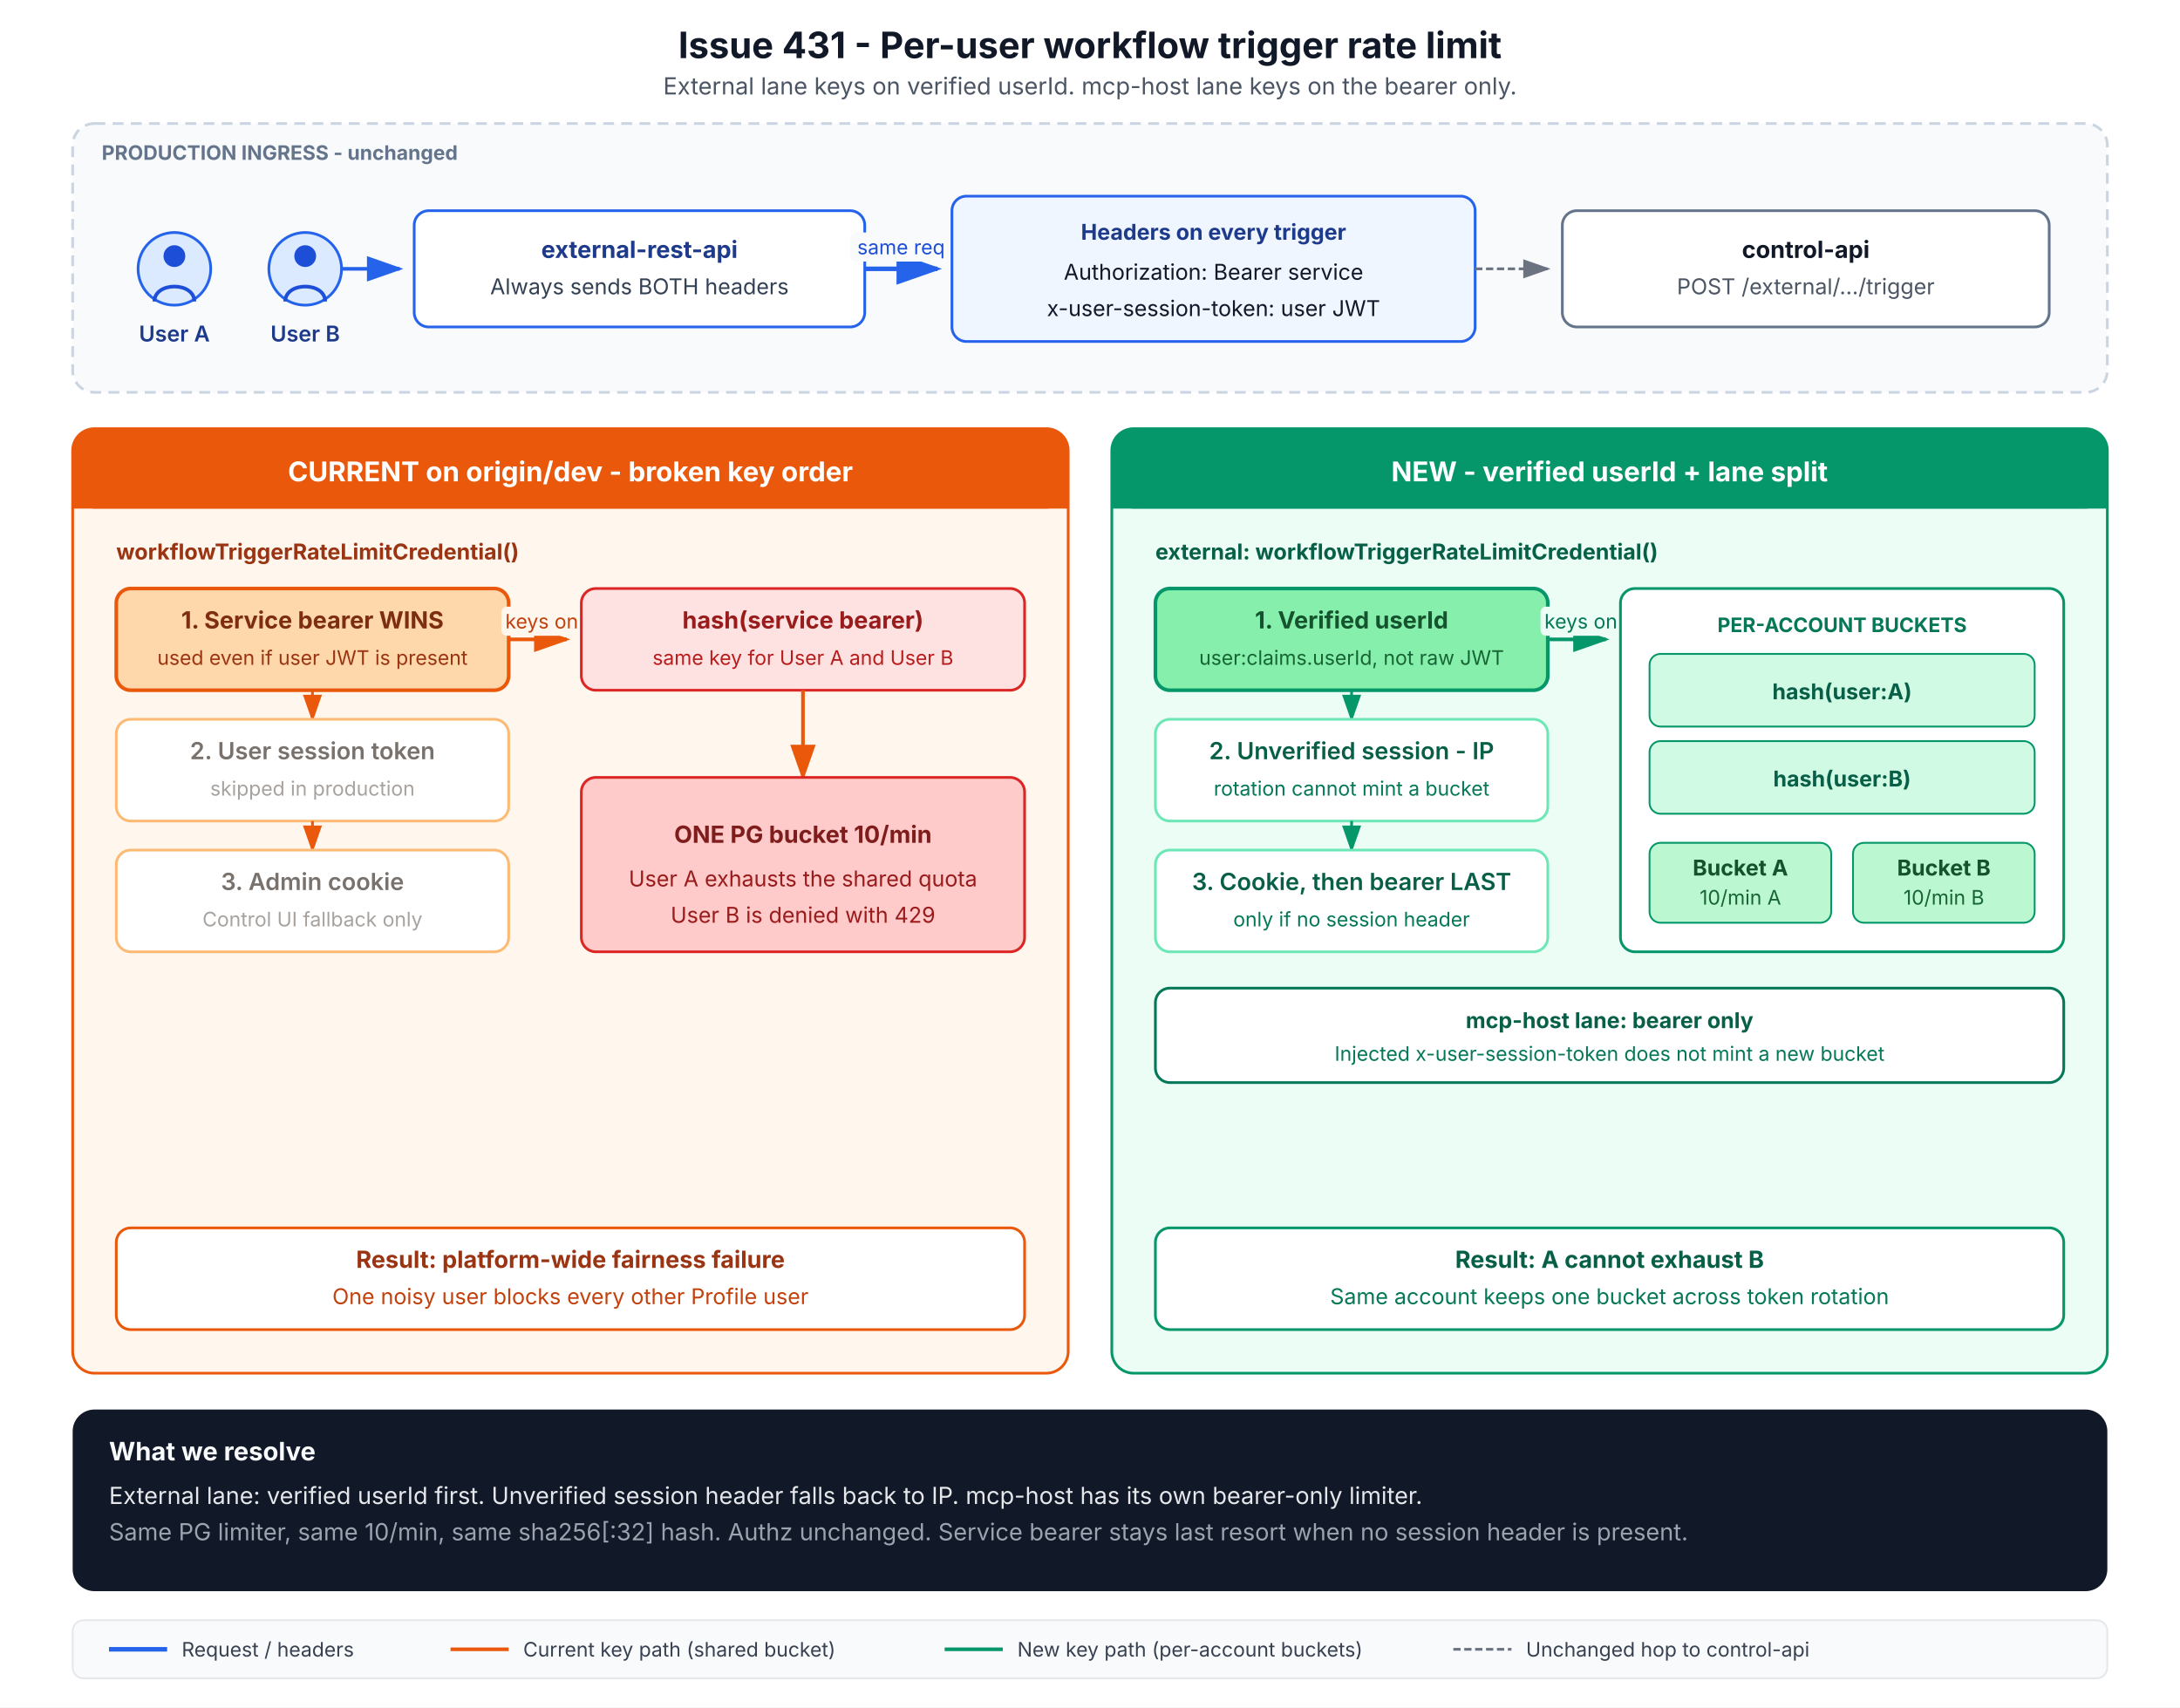
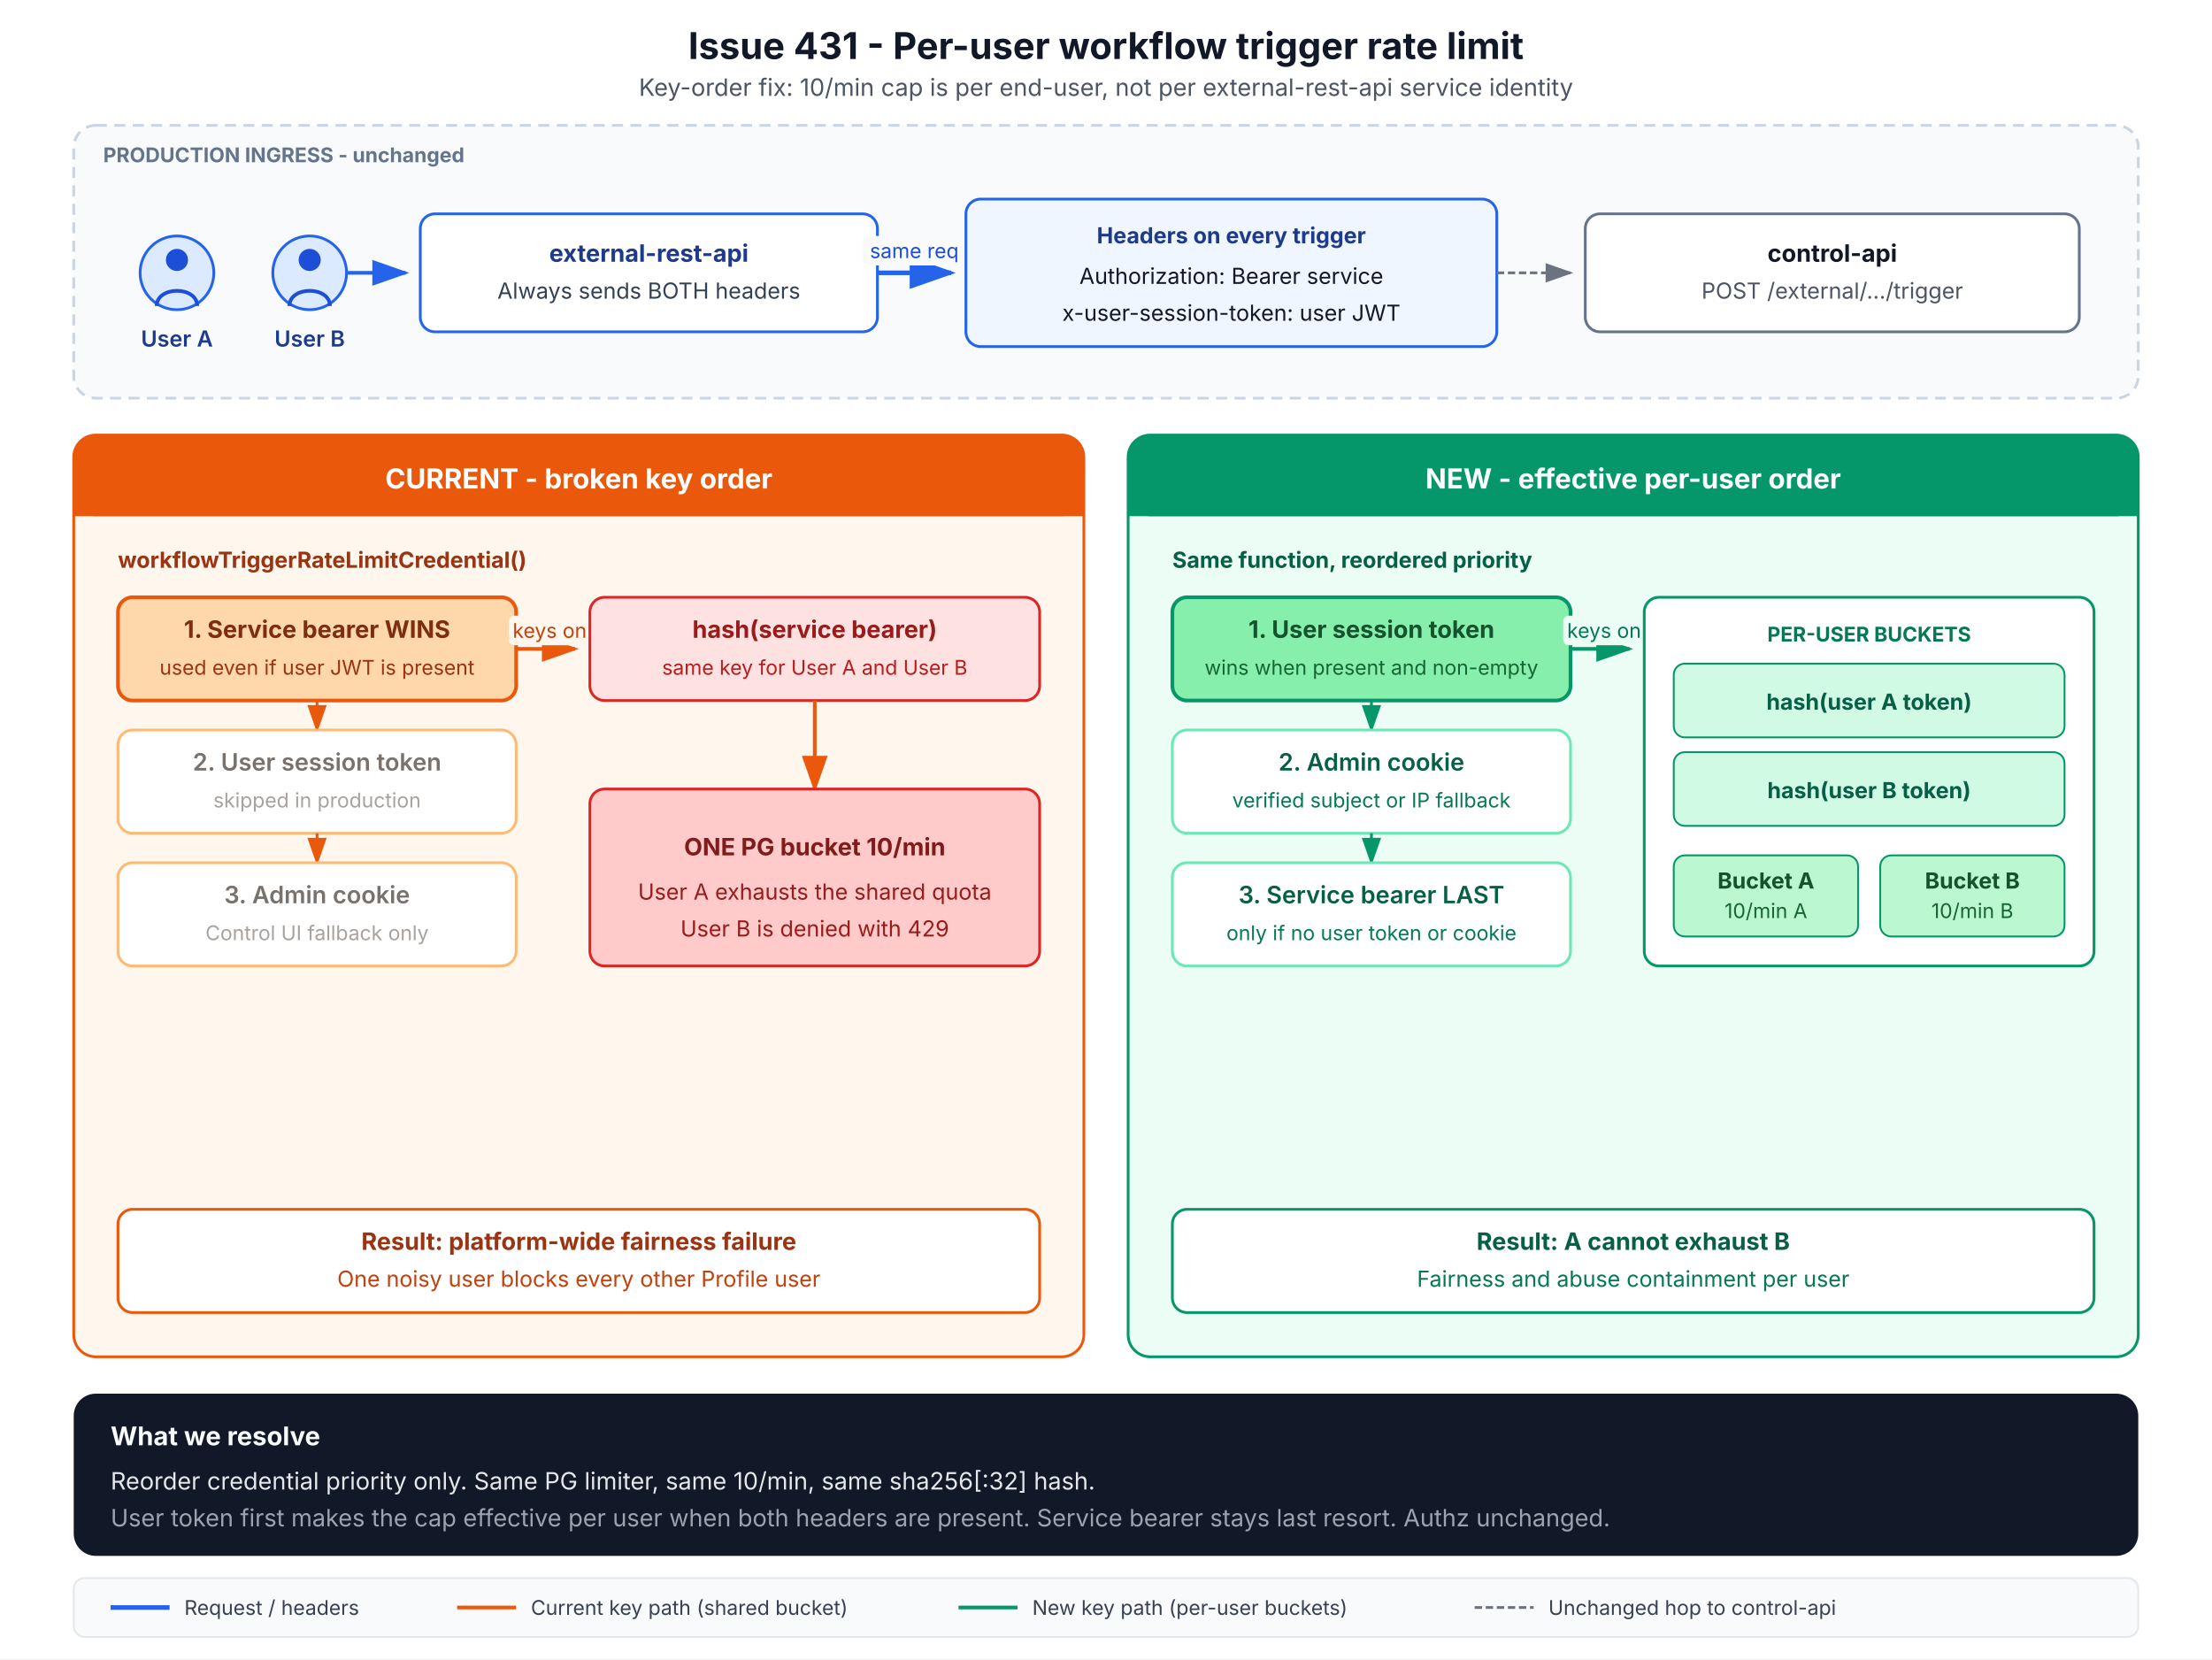
- <svg xmlns="http://www.w3.org/2000/svg" viewBox="0 0 1200 940" role="img" aria-labelledby="title desc">
+ <svg xmlns="http://www.w3.org/2000/svg" viewBox="0 0 1200 900" role="img" aria-labelledby="title desc">
  <defs>
    <marker id="arrowBlue" markerWidth="10" markerHeight="7" refX="9" refY="3.5" orient="auto">
      <polygon points="0 0, 10 3.5, 0 7" fill="#2563eb" />
    </marker>
    <marker id="arrowOrange" markerWidth="10" markerHeight="7" refX="9" refY="3.5" orient="auto">
      <polygon points="0 0, 10 3.5, 0 7" fill="#ea580c" />
    </marker>
    <marker id="arrowGreen" markerWidth="10" markerHeight="7" refX="9" refY="3.5" orient="auto">
      <polygon points="0 0, 10 3.5, 0 7" fill="#059669" />
    </marker>
    <marker id="arrowGray" markerWidth="10" markerHeight="7" refX="9" refY="3.5" orient="auto">
      <polygon points="0 0, 10 3.5, 0 7" fill="#6b7280" />
    </marker>
    <style>
      .sans { font-family: ui-sans-serif, system-ui, -apple-system, "Segoe UI", sans-serif; }
    </style>
  </defs>
-   <rect width="1200" height="940" fill="#ffffff" />
+   <rect width="1200" height="900" fill="#ffffff" />
  <text x="600" y="32" text-anchor="middle" class="sans" font-size="20" font-weight="700" fill="#111827">Issue 431 - Per-user workflow trigger rate limit</text>
-   <text x="600" y="52" text-anchor="middle" class="sans" font-size="13" fill="#4b5563">External lane keys on verified userId. mcp-host lane keys on the bearer only.</text>
+   <text x="600" y="52" text-anchor="middle" class="sans" font-size="13" fill="#4b5563">Key-order fix: 10/min cap is per end-user, not per external-rest-api service identity</text>
  <rect x="40" y="68" width="1120" height="148" rx="12" fill="#f8fafc" stroke="#cbd5e1" stroke-width="1.5" stroke-dasharray="6 4" />
  <text x="56" y="88" class="sans" font-size="11" font-weight="700" fill="#64748b">PRODUCTION INGRESS - unchanged</text>
  <circle cx="96" cy="148" r="20" fill="#dbeafe" stroke="#2563eb" stroke-width="1.5" />
  <circle cx="96" cy="141" r="6" fill="#1d4ed8" />
  <path d="M85 166 C85 155 107 155 107 166" fill="none" stroke="#1d4ed8" stroke-width="2" />
  <text x="96" y="188" text-anchor="middle" class="sans" font-size="12" font-weight="600" fill="#1e3a8a">User A</text>
  <circle cx="168" cy="148" r="20" fill="#dbeafe" stroke="#2563eb" stroke-width="1.5" />
  <circle cx="168" cy="141" r="6" fill="#1d4ed8" />
  <path d="M157 166 C157 155 179 155 179 166" fill="none" stroke="#1d4ed8" stroke-width="2" />
  <text x="168" y="188" text-anchor="middle" class="sans" font-size="12" font-weight="600" fill="#1e3a8a">User B</text>
  <path d="M188 148 H220" stroke="#2563eb" stroke-width="2" fill="none" marker-end="url(#arrowBlue)" />
  <rect x="228" y="116" width="248" height="64" rx="8" fill="#ffffff" stroke="#2563eb" stroke-width="1.5" />
  <text x="352" y="142" text-anchor="middle" class="sans" font-size="13" font-weight="700" fill="#1e3a8a">external-rest-api</text>
  <text x="352" y="162" text-anchor="middle" class="sans" font-size="12" fill="#334155">Always sends BOTH headers</text>
  <path d="M476 148 H516" stroke="#2563eb" stroke-width="2.5" fill="none" marker-end="url(#arrowBlue)" />
  <rect x="468" y="128" width="56" height="16" rx="3" fill="#f8fafc" />
  <text x="496" y="140" text-anchor="middle" class="sans" font-size="11" fill="#1d4ed8">same req</text>
  <rect x="524" y="108" width="288" height="80" rx="8" fill="#eff6ff" stroke="#2563eb" stroke-width="1.5" />
  <text x="668" y="132" text-anchor="middle" class="sans" font-size="12" font-weight="700" fill="#1e3a8a">Headers on every trigger</text>
  <text x="668" y="154" text-anchor="middle" class="sans" font-size="12" fill="#111827">Authorization: Bearer service</text>
  <text x="668" y="174" text-anchor="middle" class="sans" font-size="12" fill="#111827">x-user-session-token: user JWT</text>
  <path d="M812 148 H852" stroke="#6b7280" stroke-width="1.5" stroke-dasharray="4 2" fill="none" marker-end="url(#arrowGray)" />
  <rect x="860" y="116" width="268" height="64" rx="8" fill="#ffffff" stroke="#64748b" stroke-width="1.5" />
  <text x="994" y="142" text-anchor="middle" class="sans" font-size="13" font-weight="700" fill="#111827">control-api</text>
  <text x="994" y="162" text-anchor="middle" class="sans" font-size="12" fill="#4b5563">POST /external/.../trigger</text>
-   <rect x="40" y="236" width="548" height="520" rx="12" fill="#fff7ed" stroke="#ea580c" stroke-width="1.5" />
+   <rect x="40" y="236" width="548" height="500" rx="12" fill="#fff7ed" stroke="#ea580c" stroke-width="1.5" />
  <rect x="40" y="236" width="548" height="44" rx="12" fill="#ea580c" />
  <rect x="40" y="264" width="548" height="16" fill="#ea580c" />
-   <text x="314" y="265" text-anchor="middle" class="sans" font-size="15" font-weight="700" fill="#ffffff">CURRENT on origin/dev - broken key order</text>
+   <text x="314" y="265" text-anchor="middle" class="sans" font-size="15" font-weight="700" fill="#ffffff">CURRENT - broken key order</text>
  <text x="64" y="308" class="sans" font-size="12" font-weight="700" fill="#9a3412">workflowTriggerRateLimitCredential()</text>
  <rect x="64" y="324" width="216" height="56" rx="8" fill="#fed7aa" stroke="#ea580c" stroke-width="2" />
  <text x="172" y="346" text-anchor="middle" class="sans" font-size="13" font-weight="700" fill="#7c2d12">1. Service bearer WINS</text>
  <text x="172" y="366" text-anchor="middle" class="sans" font-size="11" fill="#9a3412">used even if user JWT is present</text>
  <path d="M172 380 V396" stroke="#ea580c" stroke-width="1.5" fill="none" marker-end="url(#arrowOrange)" />
  <rect x="64" y="396" width="216" height="56" rx="8" fill="#ffffff" stroke="#fdba74" stroke-width="1.5" />
  <text x="172" y="418" text-anchor="middle" class="sans" font-size="13" font-weight="600" fill="#78716c">2. User session token</text>
  <text x="172" y="438" text-anchor="middle" class="sans" font-size="11" fill="#a8a29e">skipped in production</text>
  <path d="M172 452 V468" stroke="#ea580c" stroke-width="1.5" fill="none" marker-end="url(#arrowOrange)" />
  <rect x="64" y="468" width="216" height="56" rx="8" fill="#ffffff" stroke="#fdba74" stroke-width="1.5" />
  <text x="172" y="490" text-anchor="middle" class="sans" font-size="13" font-weight="600" fill="#78716c">3. Admin cookie</text>
  <text x="172" y="510" text-anchor="middle" class="sans" font-size="11" fill="#a8a29e">Control UI fallback only</text>
  <path d="M280 352 H312" stroke="#ea580c" stroke-width="2" fill="none" marker-end="url(#arrowOrange)" />
  <rect x="276" y="334" width="52" height="16" rx="3" fill="#fff7ed" />
  <text x="302" y="346" text-anchor="middle" class="sans" font-size="11" fill="#c2410c">keys on 1</text>
  <rect x="320" y="324" width="244" height="56" rx="8" fill="#fee2e2" stroke="#dc2626" stroke-width="1.5" />
  <text x="442" y="346" text-anchor="middle" class="sans" font-size="13" font-weight="700" fill="#991b1b">hash(service bearer)</text>
  <text x="442" y="366" text-anchor="middle" class="sans" font-size="11" fill="#b91c1c">same key for User A and User B</text>
  <path d="M442 380 V428" stroke="#ea580c" stroke-width="2" fill="none" marker-end="url(#arrowOrange)" />
  <rect x="320" y="428" width="244" height="96" rx="8" fill="#fecaca" stroke="#dc2626" stroke-width="1.5" />
  <text x="442" y="464" text-anchor="middle" class="sans" font-size="13" font-weight="700" fill="#7f1d1d">ONE PG bucket 10/min</text>
  <text x="442" y="488" text-anchor="middle" class="sans" font-size="12" fill="#991b1b">User A exhausts the shared quota</text>
  <text x="442" y="508" text-anchor="middle" class="sans" font-size="12" fill="#991b1b">User B is denied with 429</text>
-   <rect x="64" y="676" width="500" height="56" rx="8" fill="#ffffff" stroke="#ea580c" stroke-width="1.5" />
-   <text x="314" y="698" text-anchor="middle" class="sans" font-size="13" font-weight="700" fill="#9a3412">Result: platform-wide fairness failure</text>
-   <text x="314" y="718" text-anchor="middle" class="sans" font-size="12" fill="#c2410c">One noisy user blocks every other Profile user</text>
-   <rect x="612" y="236" width="548" height="520" rx="12" fill="#ecfdf5" stroke="#059669" stroke-width="1.5" />
+   <rect x="64" y="656" width="500" height="56" rx="8" fill="#ffffff" stroke="#ea580c" stroke-width="1.5" />
+   <text x="314" y="678" text-anchor="middle" class="sans" font-size="13" font-weight="700" fill="#9a3412">Result: platform-wide fairness failure</text>
+   <text x="314" y="698" text-anchor="middle" class="sans" font-size="12" fill="#c2410c">One noisy user blocks every other Profile user</text>
+   <rect x="612" y="236" width="548" height="500" rx="12" fill="#ecfdf5" stroke="#059669" stroke-width="1.5" />
  <rect x="612" y="236" width="548" height="44" rx="12" fill="#059669" />
  <rect x="612" y="264" width="548" height="16" fill="#059669" />
-   <text x="886" y="265" text-anchor="middle" class="sans" font-size="15" font-weight="700" fill="#ffffff">NEW - verified userId + lane split</text>
-   <text x="636" y="308" class="sans" font-size="12" font-weight="700" fill="#065f46">external: workflowTriggerRateLimitCredential()</text>
+   <text x="886" y="265" text-anchor="middle" class="sans" font-size="15" font-weight="700" fill="#ffffff">NEW - effective per-user order</text>
+   <text x="636" y="308" class="sans" font-size="12" font-weight="700" fill="#065f46">Same function, reordered priority</text>
  <rect x="636" y="324" width="216" height="56" rx="8" fill="#86efac" stroke="#059669" stroke-width="2" />
-   <text x="744" y="346" text-anchor="middle" class="sans" font-size="13" font-weight="700" fill="#14532d">1. Verified userId</text>
-   <text x="744" y="366" text-anchor="middle" class="sans" font-size="11" fill="#166534">user:claims.userId, not raw JWT</text>
+   <text x="744" y="346" text-anchor="middle" class="sans" font-size="13" font-weight="700" fill="#14532d">1. User session token</text>
+   <text x="744" y="366" text-anchor="middle" class="sans" font-size="11" fill="#166534">wins when present and non-empty</text>
  <path d="M744 380 V396" stroke="#059669" stroke-width="1.5" fill="none" marker-end="url(#arrowGreen)" />
  <rect x="636" y="396" width="216" height="56" rx="8" fill="#ffffff" stroke="#6ee7b7" stroke-width="1.5" />
-   <text x="744" y="418" text-anchor="middle" class="sans" font-size="13" font-weight="600" fill="#065f46">2. Unverified session - IP</text>
-   <text x="744" y="438" text-anchor="middle" class="sans" font-size="11" fill="#047857">rotation cannot mint a bucket</text>
+   <text x="744" y="418" text-anchor="middle" class="sans" font-size="13" font-weight="600" fill="#065f46">2. Admin cookie</text>
+   <text x="744" y="438" text-anchor="middle" class="sans" font-size="11" fill="#047857">verified subject or IP fallback</text>
  <path d="M744 452 V468" stroke="#059669" stroke-width="1.5" fill="none" marker-end="url(#arrowGreen)" />
  <rect x="636" y="468" width="216" height="56" rx="8" fill="#ffffff" stroke="#6ee7b7" stroke-width="1.5" />
-   <text x="744" y="490" text-anchor="middle" class="sans" font-size="13" font-weight="600" fill="#065f46">3. Cookie, then bearer LAST</text>
-   <text x="744" y="510" text-anchor="middle" class="sans" font-size="11" fill="#047857">only if no session header</text>
+   <text x="744" y="490" text-anchor="middle" class="sans" font-size="13" font-weight="600" fill="#065f46">3. Service bearer LAST</text>
+   <text x="744" y="510" text-anchor="middle" class="sans" font-size="11" fill="#047857">only if no user token or cookie</text>
  <path d="M852 352 H884" stroke="#059669" stroke-width="2" fill="none" marker-end="url(#arrowGreen)" />
  <rect x="848" y="334" width="52" height="16" rx="3" fill="#ecfdf5" />
  <text x="874" y="346" text-anchor="middle" class="sans" font-size="11" fill="#047857">keys on 1</text>
  <rect x="892" y="324" width="244" height="200" rx="8" fill="#ffffff" stroke="#059669" stroke-width="1.5" />
-   <text x="1014" y="348" text-anchor="middle" class="sans" font-size="11" font-weight="700" fill="#047857">PER-ACCOUNT BUCKETS</text>
+   <text x="1014" y="348" text-anchor="middle" class="sans" font-size="11" font-weight="700" fill="#047857">PER-USER BUCKETS</text>
  <rect x="908" y="360" width="212" height="40" rx="6" fill="#d1fae5" stroke="#059669" stroke-width="1" />
-   <text x="1014" y="385" text-anchor="middle" class="sans" font-size="12" font-weight="700" fill="#065f46">hash(user:A)</text>
+   <text x="1014" y="385" text-anchor="middle" class="sans" font-size="12" font-weight="700" fill="#065f46">hash(user A token)</text>
  <rect x="908" y="408" width="212" height="40" rx="6" fill="#d1fae5" stroke="#059669" stroke-width="1" />
-   <text x="1014" y="433" text-anchor="middle" class="sans" font-size="12" font-weight="700" fill="#065f46">hash(user:B)</text>
+   <text x="1014" y="433" text-anchor="middle" class="sans" font-size="12" font-weight="700" fill="#065f46">hash(user B token)</text>
  <rect x="908" y="464" width="100" height="44" rx="6" fill="#bbf7d0" stroke="#059669" stroke-width="1" />
  <text x="958" y="482" text-anchor="middle" class="sans" font-size="12" font-weight="700" fill="#14532d">Bucket A</text>
  <text x="958" y="498" text-anchor="middle" class="sans" font-size="11" fill="#166534">10/min A</text>
  <rect x="1020" y="464" width="100" height="44" rx="6" fill="#bbf7d0" stroke="#059669" stroke-width="1" />
  <text x="1070" y="482" text-anchor="middle" class="sans" font-size="12" font-weight="700" fill="#14532d">Bucket B</text>
  <text x="1070" y="498" text-anchor="middle" class="sans" font-size="11" fill="#166534">10/min B</text>
-   <rect x="636" y="544" width="500" height="52" rx="8" fill="#ffffff" stroke="#047857" stroke-width="1.5" />
-   <text x="886" y="566" text-anchor="middle" class="sans" font-size="12" font-weight="700" fill="#065f46">mcp-host lane: bearer only</text>
-   <text x="886" y="584" text-anchor="middle" class="sans" font-size="11" fill="#047857">Injected x-user-session-token does not mint a new bucket</text>
-   <rect x="636" y="676" width="500" height="56" rx="8" fill="#ffffff" stroke="#059669" stroke-width="1.5" />
-   <text x="886" y="698" text-anchor="middle" class="sans" font-size="13" font-weight="700" fill="#065f46">Result: A cannot exhaust B</text>
-   <text x="886" y="718" text-anchor="middle" class="sans" font-size="12" fill="#047857">Same account keeps one bucket across token rotation</text>
-   <rect x="40" y="776" width="1120" height="100" rx="12" fill="#111827" />
-   <text x="60" y="804" class="sans" font-size="14" font-weight="700" fill="#f8fafc">What we resolve</text>
-   <text x="60" y="828" class="sans" font-size="13" fill="#e5e7eb">External lane: verified userId first. Unverified session header falls back to IP. mcp-host has its own bearer-only limiter.</text>
-   <text x="60" y="848" class="sans" font-size="13" fill="#9ca3af">Same PG limiter, same 10/min, same sha256[:32] hash. Authz unchanged. Service bearer stays last resort when no session header is present.</text>
-   <rect x="40" y="892" width="1120" height="32" rx="6" fill="#f8fafc" stroke="#e5e7eb" />
-   <line x1="60" y1="908" x2="92" y2="908" stroke="#2563eb" stroke-width="2.5" />
-   <text x="100" y="912" class="sans" font-size="11" fill="#374151">Request / headers</text>
-   <line x1="248" y1="908" x2="280" y2="908" stroke="#ea580c" stroke-width="2" />
-   <text x="288" y="912" class="sans" font-size="11" fill="#374151">Current key path (shared bucket)</text>
-   <line x1="520" y1="908" x2="552" y2="908" stroke="#059669" stroke-width="2" />
-   <text x="560" y="912" class="sans" font-size="11" fill="#374151">New key path (per-account buckets)</text>
-   <line x1="800" y1="908" x2="832" y2="908" stroke="#6b7280" stroke-width="1.5" stroke-dasharray="4 2" />
-   <text x="840" y="912" class="sans" font-size="11" fill="#374151">Unchanged hop to control-api</text>
+   <rect x="636" y="656" width="500" height="56" rx="8" fill="#ffffff" stroke="#059669" stroke-width="1.5" />
+   <text x="886" y="678" text-anchor="middle" class="sans" font-size="13" font-weight="700" fill="#065f46">Result: A cannot exhaust B</text>
+   <text x="886" y="698" text-anchor="middle" class="sans" font-size="12" fill="#047857">Fairness and abuse containment per user</text>
+   <rect x="40" y="756" width="1120" height="88" rx="12" fill="#111827" />
+   <text x="60" y="784" class="sans" font-size="14" font-weight="700" fill="#f8fafc">What we resolve</text>
+   <text x="60" y="808" class="sans" font-size="13" fill="#e5e7eb">Reorder credential priority only. Same PG limiter, same 10/min, same sha256[:32] hash.</text>
+   <text x="60" y="828" class="sans" font-size="13" fill="#9ca3af">User token first makes the cap effective per user when both headers are present. Service bearer stays last resort. Authz unchanged.</text>
+   <rect x="40" y="856" width="1120" height="32" rx="6" fill="#f8fafc" stroke="#e5e7eb" />
+   <line x1="60" y1="872" x2="92" y2="872" stroke="#2563eb" stroke-width="2.5" />
+   <text x="100" y="876" class="sans" font-size="11" fill="#374151">Request / headers</text>
+   <line x1="248" y1="872" x2="280" y2="872" stroke="#ea580c" stroke-width="2" />
+   <text x="288" y="876" class="sans" font-size="11" fill="#374151">Current key path (shared bucket)</text>
+   <line x1="520" y1="872" x2="552" y2="872" stroke="#059669" stroke-width="2" />
+   <text x="560" y="876" class="sans" font-size="11" fill="#374151">New key path (per-user buckets)</text>
+   <line x1="800" y1="872" x2="832" y2="872" stroke="#6b7280" stroke-width="1.5" stroke-dasharray="4 2" />
+   <text x="840" y="876" class="sans" font-size="11" fill="#374151">Unchanged hop to control-api</text>
</svg>
